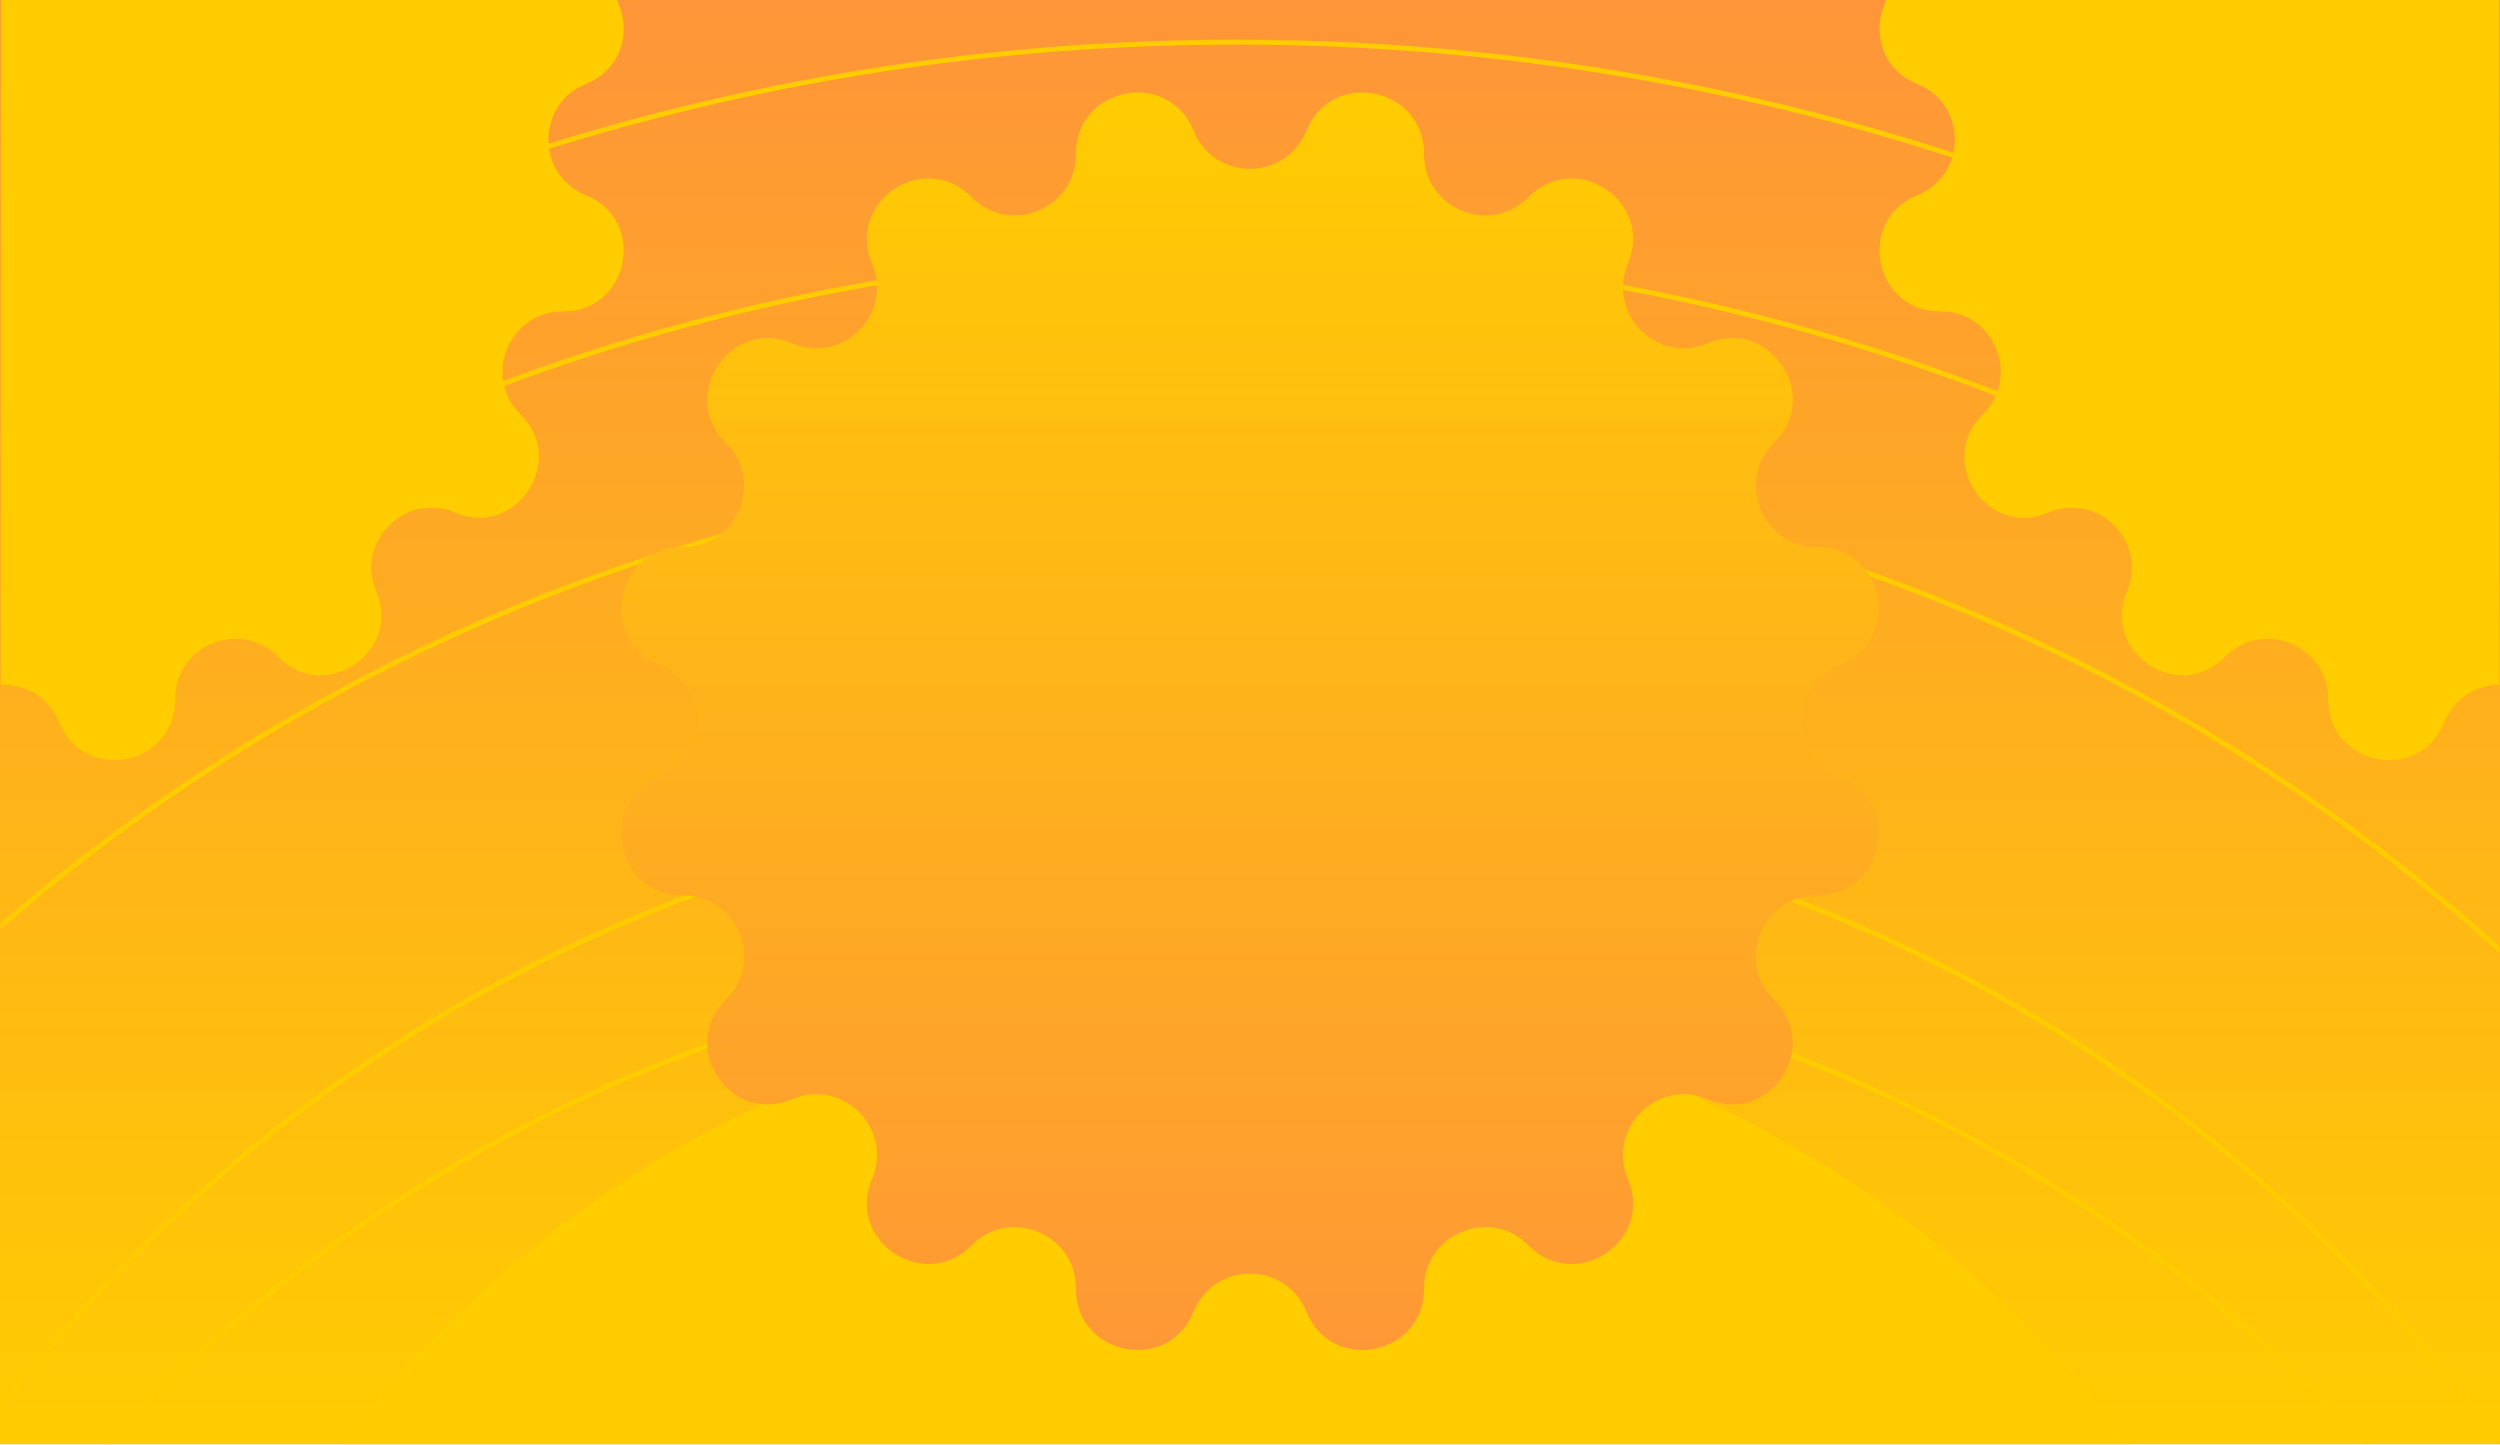
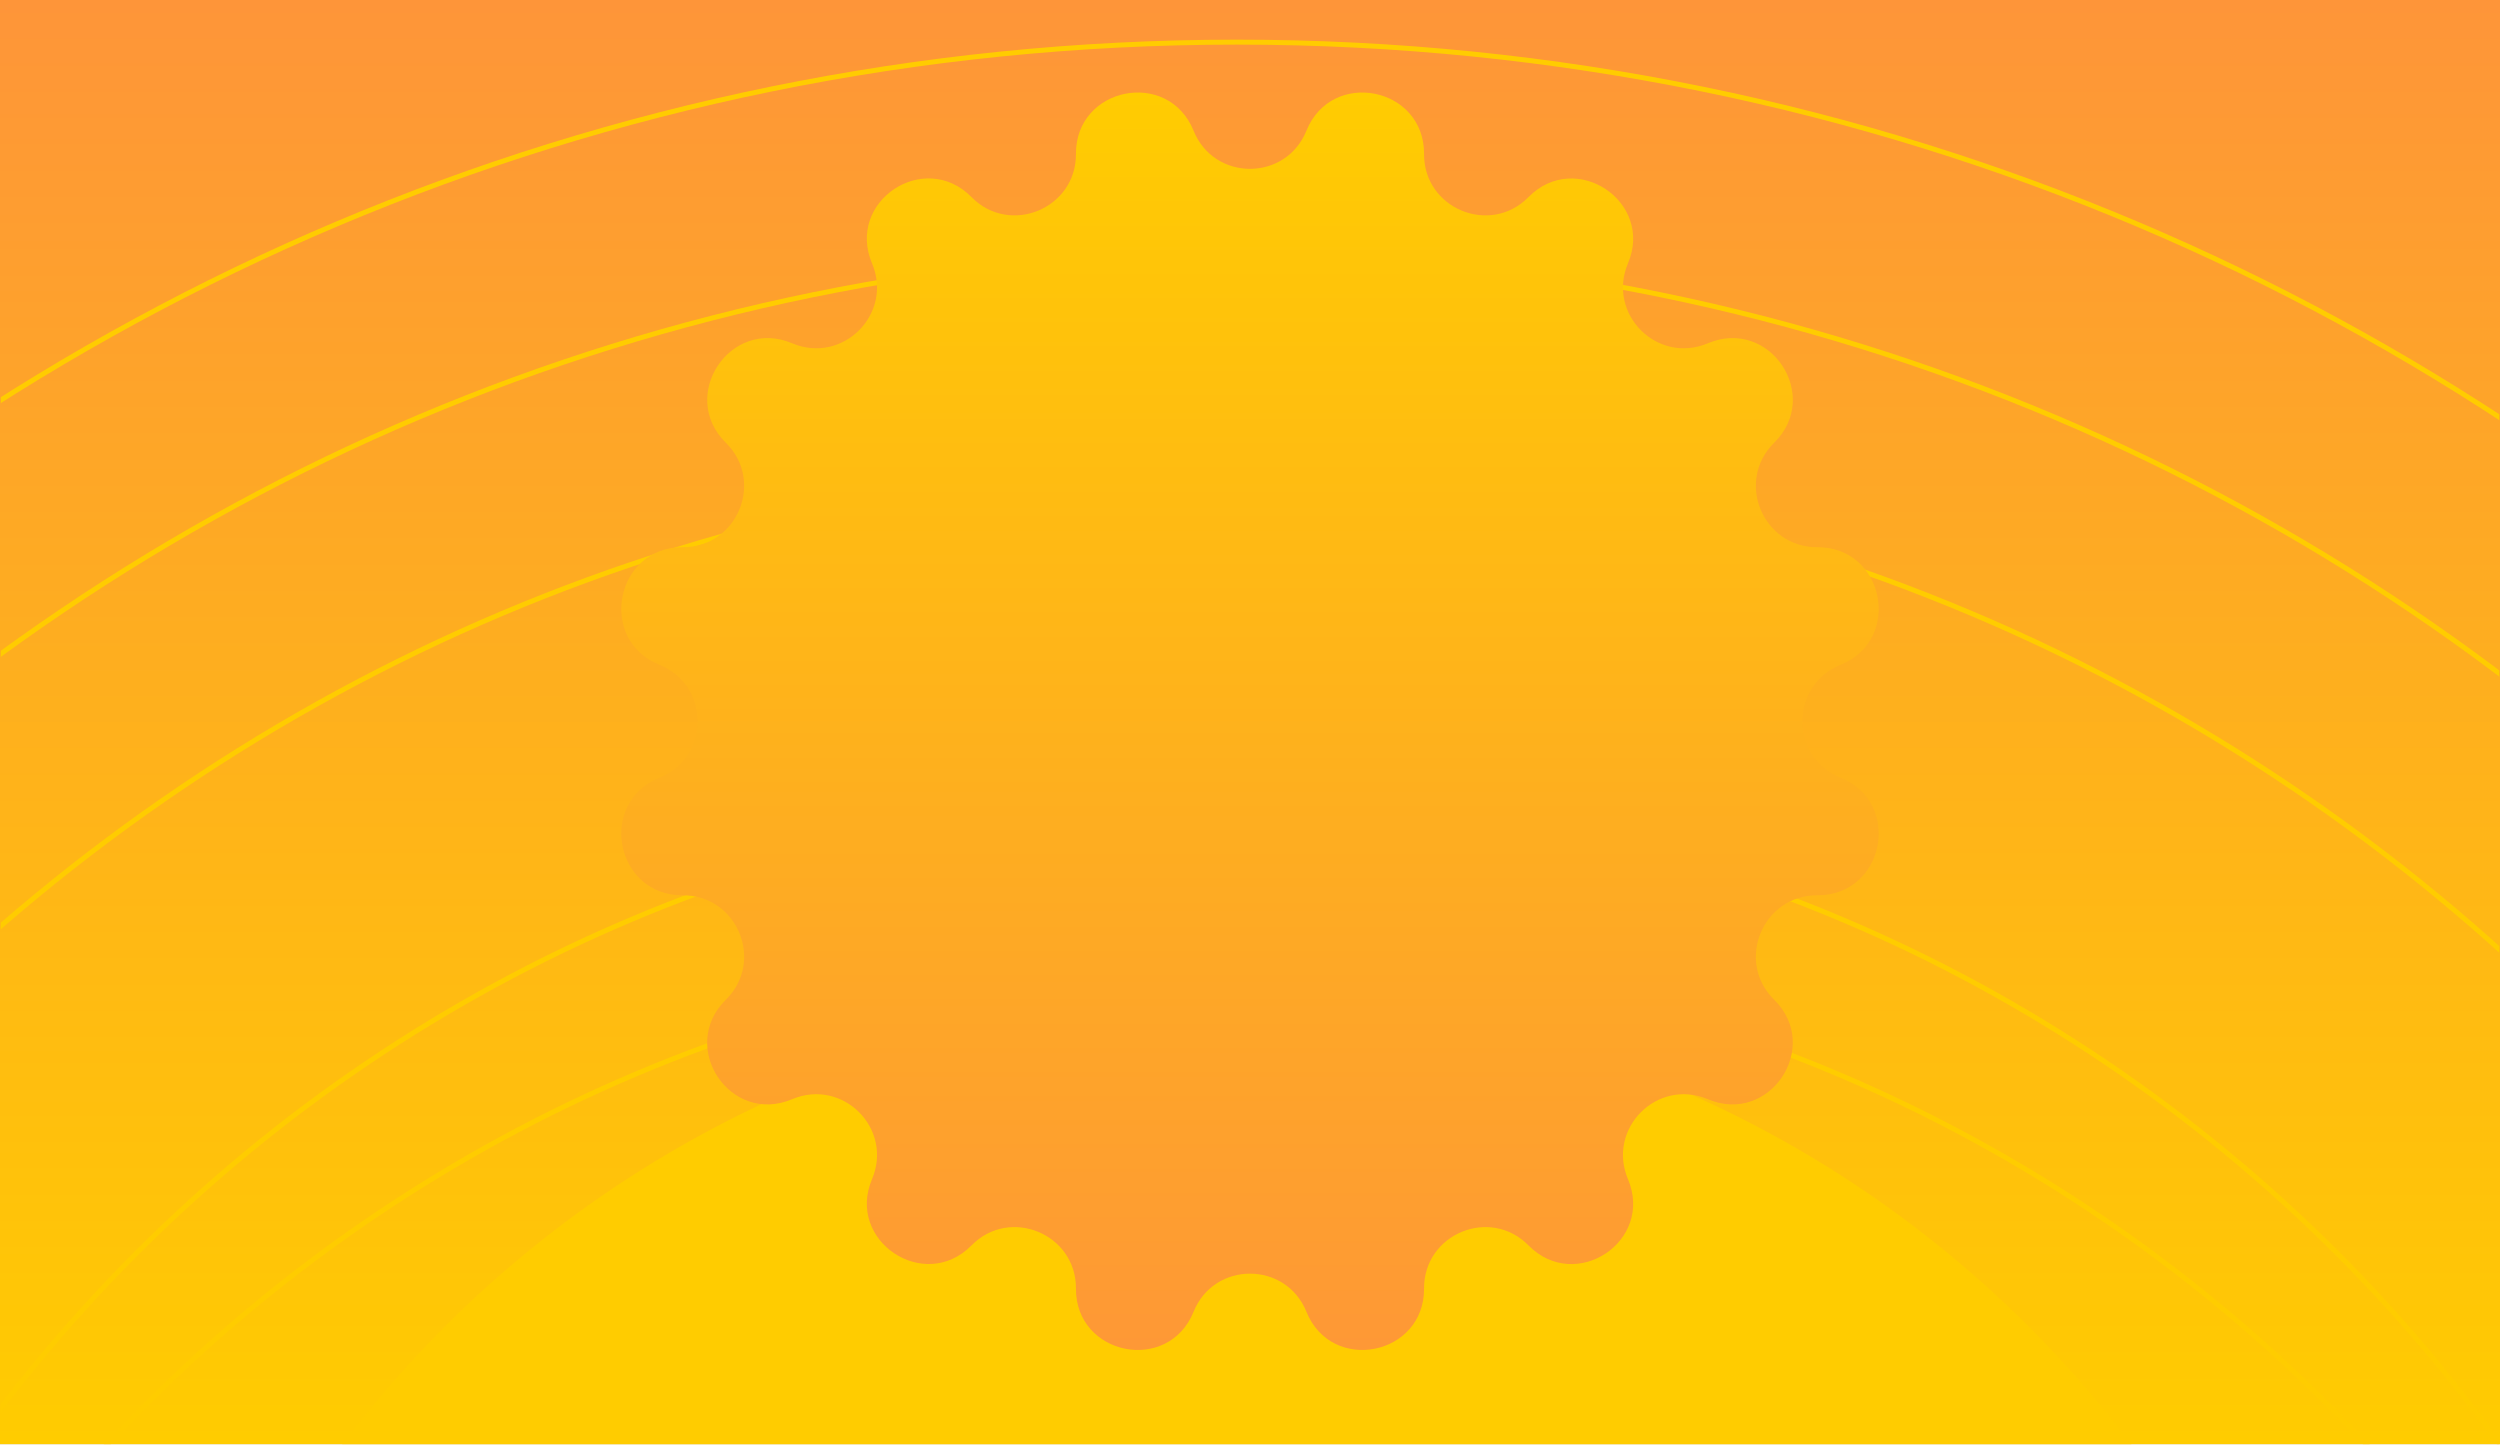
<svg xmlns="http://www.w3.org/2000/svg" width="1513" height="874" viewBox="0 0 1513 874" fill="none">
  <rect width="1513" height="874" fill="url(#paint0_linear_667_841)" />
  <mask id="mask0_667_841" style="mask-type:alpha" maskUnits="userSpaceOnUse" x="0" y="0" width="1513" height="874">
    <rect x="1512" y="873.5" width="1511" height="873" transform="rotate(180 1512 873.5)" fill="white" stroke="black" />
  </mask>
  <g mask="url(#mask0_667_841)">
    <circle cx="748.5" cy="1510" r="933.5" stroke="#FFCC00" stroke-width="3" />
    <circle cx="748.5" cy="1424" r="941.5" stroke="#FFCC00" stroke-width="3" />
    <circle cx="748.5" cy="1424" r="1142.5" stroke="#FFCC00" stroke-width="3" />
    <circle cx="748.5" cy="1424" r="1271.5" stroke="#FFCC00" stroke-width="3" />
    <circle cx="748.5" cy="1424" r="1398.5" stroke="#FFCC00" stroke-width="3" />
-     <path d="M35.712 -268.216C50.807 -305.45 106.154 -294.38 105.953 -254.329C105.752 -221.724 145.401 -205.22 168.345 -228.567C196.522 -257.146 243.417 -225.749 227.718 -188.918C215.038 -158.728 245.228 -128.538 275.418 -141.218C312.45 -156.917 343.646 -110.022 315.067 -81.845C291.72 -58.901 308.224 -19.252 340.829 -19.453C380.88 -19.654 391.95 35.693 354.716 50.788C324.325 63.065 324.325 105.935 354.716 118.212C391.95 133.307 380.88 188.654 340.829 188.453C308.224 188.252 291.72 227.901 315.067 250.845C343.646 279.022 312.249 325.917 275.418 310.218C245.228 297.538 215.038 327.728 227.718 357.918C243.417 394.95 196.522 426.146 168.345 397.567C145.401 374.22 105.752 390.724 105.953 423.329C106.154 463.38 50.807 474.45 35.712 437.216C23.435 406.825 -19.435 406.825 -31.712 437.216C-46.807 474.45 -102.154 463.38 -101.953 423.329C-101.752 390.724 -141.401 374.22 -164.345 397.567C-192.522 426.146 -239.417 394.749 -223.718 357.918C-211.038 327.728 -241.228 297.538 -271.418 310.218C-308.45 325.917 -339.646 279.022 -311.067 250.845C-287.72 227.901 -304.224 188.252 -336.829 188.453C-376.88 188.654 -387.95 133.307 -350.716 118.212C-320.325 105.935 -320.325 63.065 -350.716 50.788C-387.95 35.693 -376.88 -19.654 -336.829 -19.453C-304.224 -19.252 -287.72 -58.901 -311.067 -81.845C-339.646 -110.022 -308.249 -156.917 -271.418 -141.218C-241.228 -128.538 -211.038 -158.728 -223.718 -188.918C-239.417 -225.95 -192.522 -257.146 -164.345 -228.567C-141.401 -205.22 -101.752 -221.724 -101.953 -254.329C-102.154 -294.38 -46.807 -305.45 -31.712 -268.216C-19.435 -237.825 23.435 -237.825 35.712 -268.216Z" fill="#FFCC00" />
-     <path d="M1546.71 -268.216C1561.81 -305.45 1617.15 -294.38 1616.95 -254.329C1616.75 -221.724 1656.4 -205.22 1679.35 -228.567C1707.52 -257.146 1754.42 -225.749 1738.72 -188.918C1726.04 -158.728 1756.23 -128.538 1786.42 -141.218C1823.45 -156.917 1854.65 -110.022 1826.07 -81.845C1802.72 -58.901 1819.22 -19.252 1851.83 -19.453C1891.88 -19.654 1902.95 35.693 1865.72 50.788C1835.33 63.065 1835.33 105.935 1865.72 118.212C1902.95 133.307 1891.88 188.654 1851.83 188.453C1819.22 188.252 1802.72 227.901 1826.07 250.845C1854.65 279.022 1823.25 325.917 1786.42 310.218C1756.23 297.538 1726.04 327.728 1738.72 357.918C1754.42 394.95 1707.52 426.146 1679.35 397.567C1656.4 374.22 1616.75 390.724 1616.95 423.329C1617.15 463.38 1561.81 474.45 1546.71 437.216C1534.43 406.825 1491.57 406.825 1479.29 437.216C1464.19 474.45 1408.85 463.38 1409.05 423.329C1409.25 390.724 1369.6 374.22 1346.65 397.567C1318.48 426.146 1271.58 394.749 1287.28 357.918C1299.96 327.728 1269.77 297.538 1239.58 310.218C1202.55 325.917 1171.35 279.022 1199.93 250.845C1223.28 227.901 1206.78 188.252 1174.17 188.453C1134.12 188.654 1123.05 133.307 1160.28 118.212C1190.68 105.935 1190.68 63.065 1160.28 50.788C1123.05 35.693 1134.12 -19.654 1174.17 -19.453C1206.78 -19.252 1223.28 -58.901 1199.93 -81.845C1171.35 -110.022 1202.75 -156.917 1239.58 -141.218C1269.77 -128.538 1299.96 -158.728 1287.28 -188.918C1271.58 -225.95 1318.48 -257.146 1346.65 -228.567C1369.6 -205.22 1409.25 -221.724 1409.05 -254.329C1408.85 -294.38 1464.19 -305.45 1479.29 -268.216C1491.57 -237.825 1534.43 -237.825 1546.71 -268.216Z" fill="#FFCC00" />
    <circle cx="748.5" cy="1282.39" r="678" fill="#FFCC00" />
  </g>
  <path d="M790.661 79.088C805.957 41.358 862.041 52.575 861.837 93.16C861.633 126.199 901.81 142.922 925.06 119.265C953.612 90.304 1001.13 122.12 985.224 159.442C972.375 190.033 1002.97 220.625 1033.56 207.776C1071.08 191.869 1102.7 239.388 1073.74 267.94C1050.08 291.19 1066.8 331.367 1099.84 331.163C1140.43 330.959 1151.64 387.043 1113.91 402.339C1083.12 414.78 1083.12 458.22 1113.91 470.661C1151.64 485.957 1140.43 542.041 1099.84 541.837C1066.8 541.633 1050.08 581.81 1073.74 605.06C1102.7 633.612 1070.88 681.131 1033.56 665.224C1002.97 652.375 972.375 682.967 985.224 713.558C1001.13 751.084 953.612 782.696 925.06 753.735C901.81 730.078 861.633 746.801 861.837 779.84C862.041 820.425 805.957 831.642 790.661 793.912C778.22 763.117 734.78 763.117 722.339 793.912C707.043 831.642 650.959 820.425 651.163 779.84C651.367 746.801 611.19 730.078 587.94 753.735C559.388 782.696 511.869 750.88 527.776 713.558C540.625 682.967 510.033 652.375 479.442 665.224C441.916 681.131 410.304 633.612 439.265 605.06C462.922 581.81 446.199 541.633 413.16 541.837C372.575 542.041 361.358 485.957 399.087 470.661C429.883 458.22 429.883 414.78 399.087 402.339C361.358 387.043 372.575 330.959 413.16 331.163C446.199 331.367 462.922 291.19 439.265 267.94C410.304 239.388 442.12 191.869 479.442 207.776C510.033 220.625 540.625 190.033 527.776 159.442C511.869 121.916 559.388 90.304 587.94 119.265C611.19 142.922 651.367 126.199 651.163 93.16C650.959 52.575 707.043 41.358 722.339 79.088C734.78 109.883 778.22 109.883 790.661 79.088Z" fill="url(#paint1_linear_667_841)" />
  <defs>
    <linearGradient id="paint0_linear_667_841" x1="756.5" y1="0" x2="756.5" y2="874" gradientUnits="userSpaceOnUse">
      <stop stop-color="#FE9539" />
      <stop offset="1" stop-color="#FFCC00" />
    </linearGradient>
    <linearGradient id="paint1_linear_667_841" x1="756.5" y1="817" x2="756.5" y2="56" gradientUnits="userSpaceOnUse">
      <stop stop-color="#FE9836" />
      <stop offset="1" stop-color="#FFCC01" />
    </linearGradient>
  </defs>
</svg>
